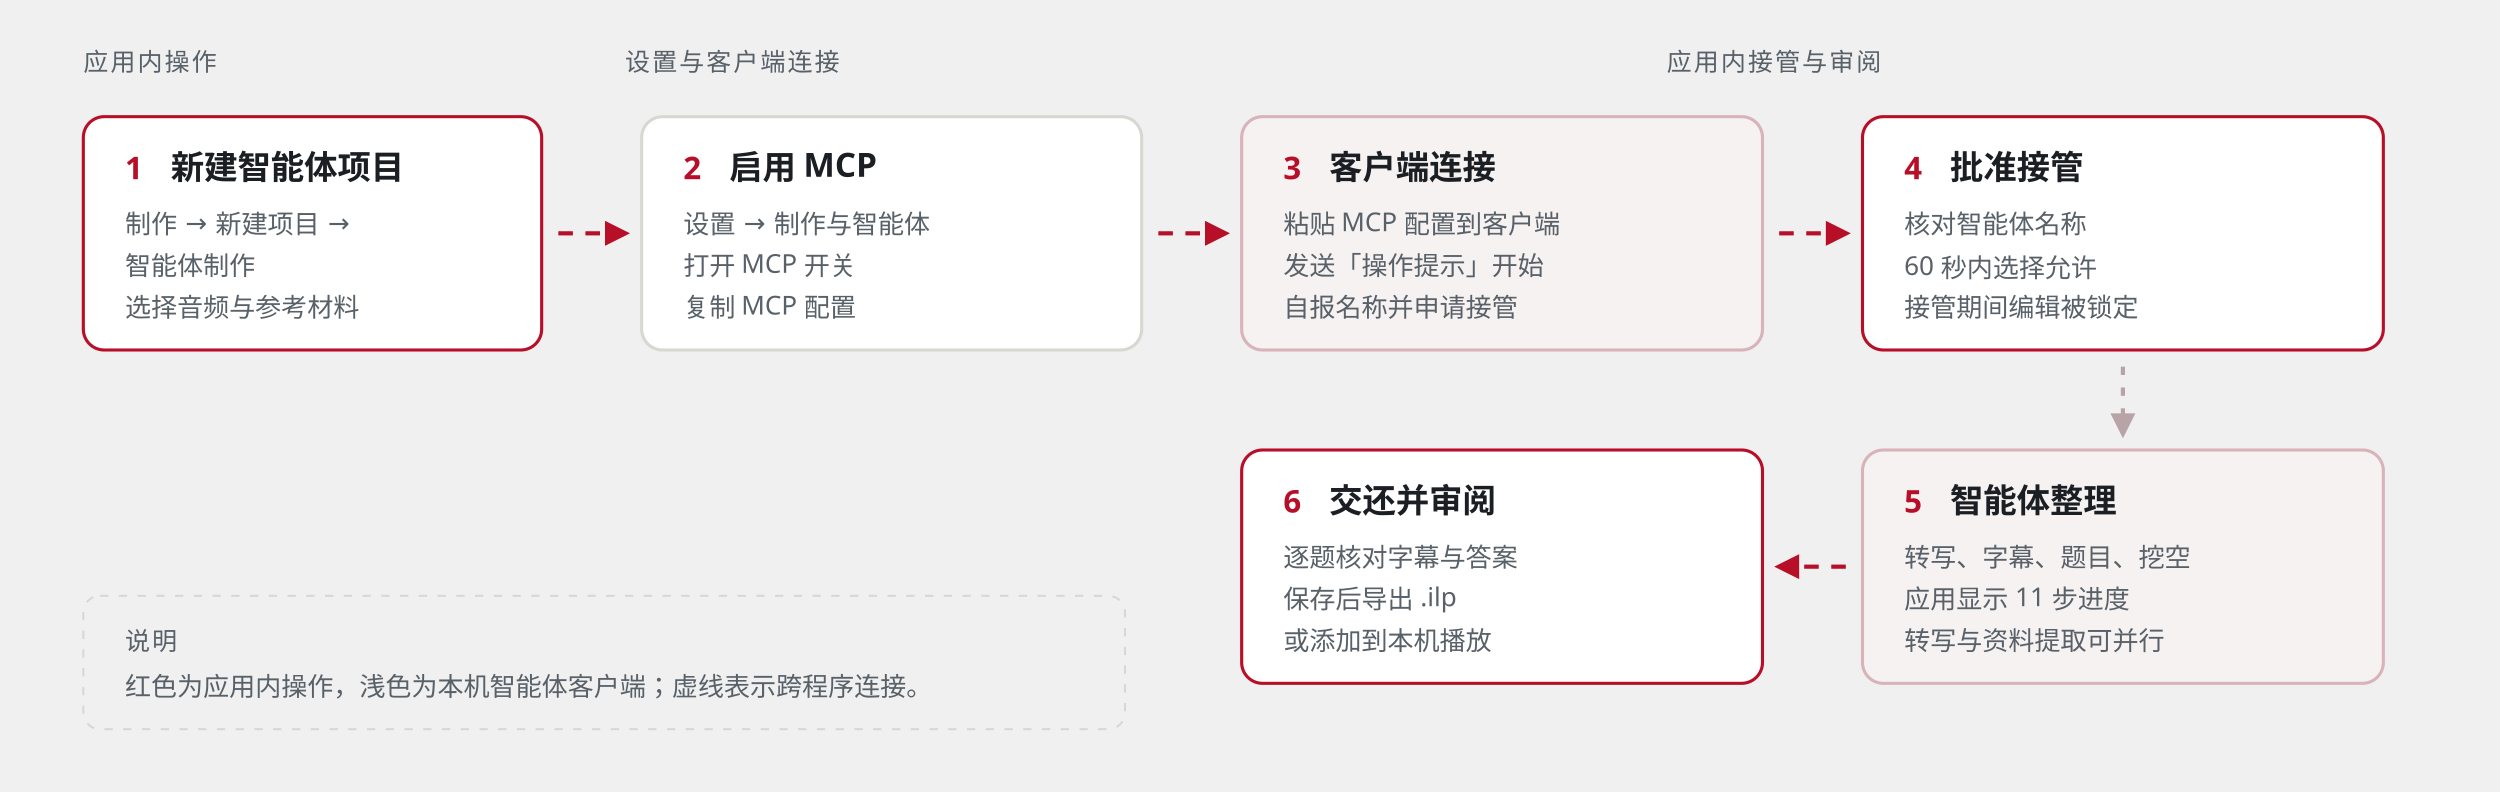
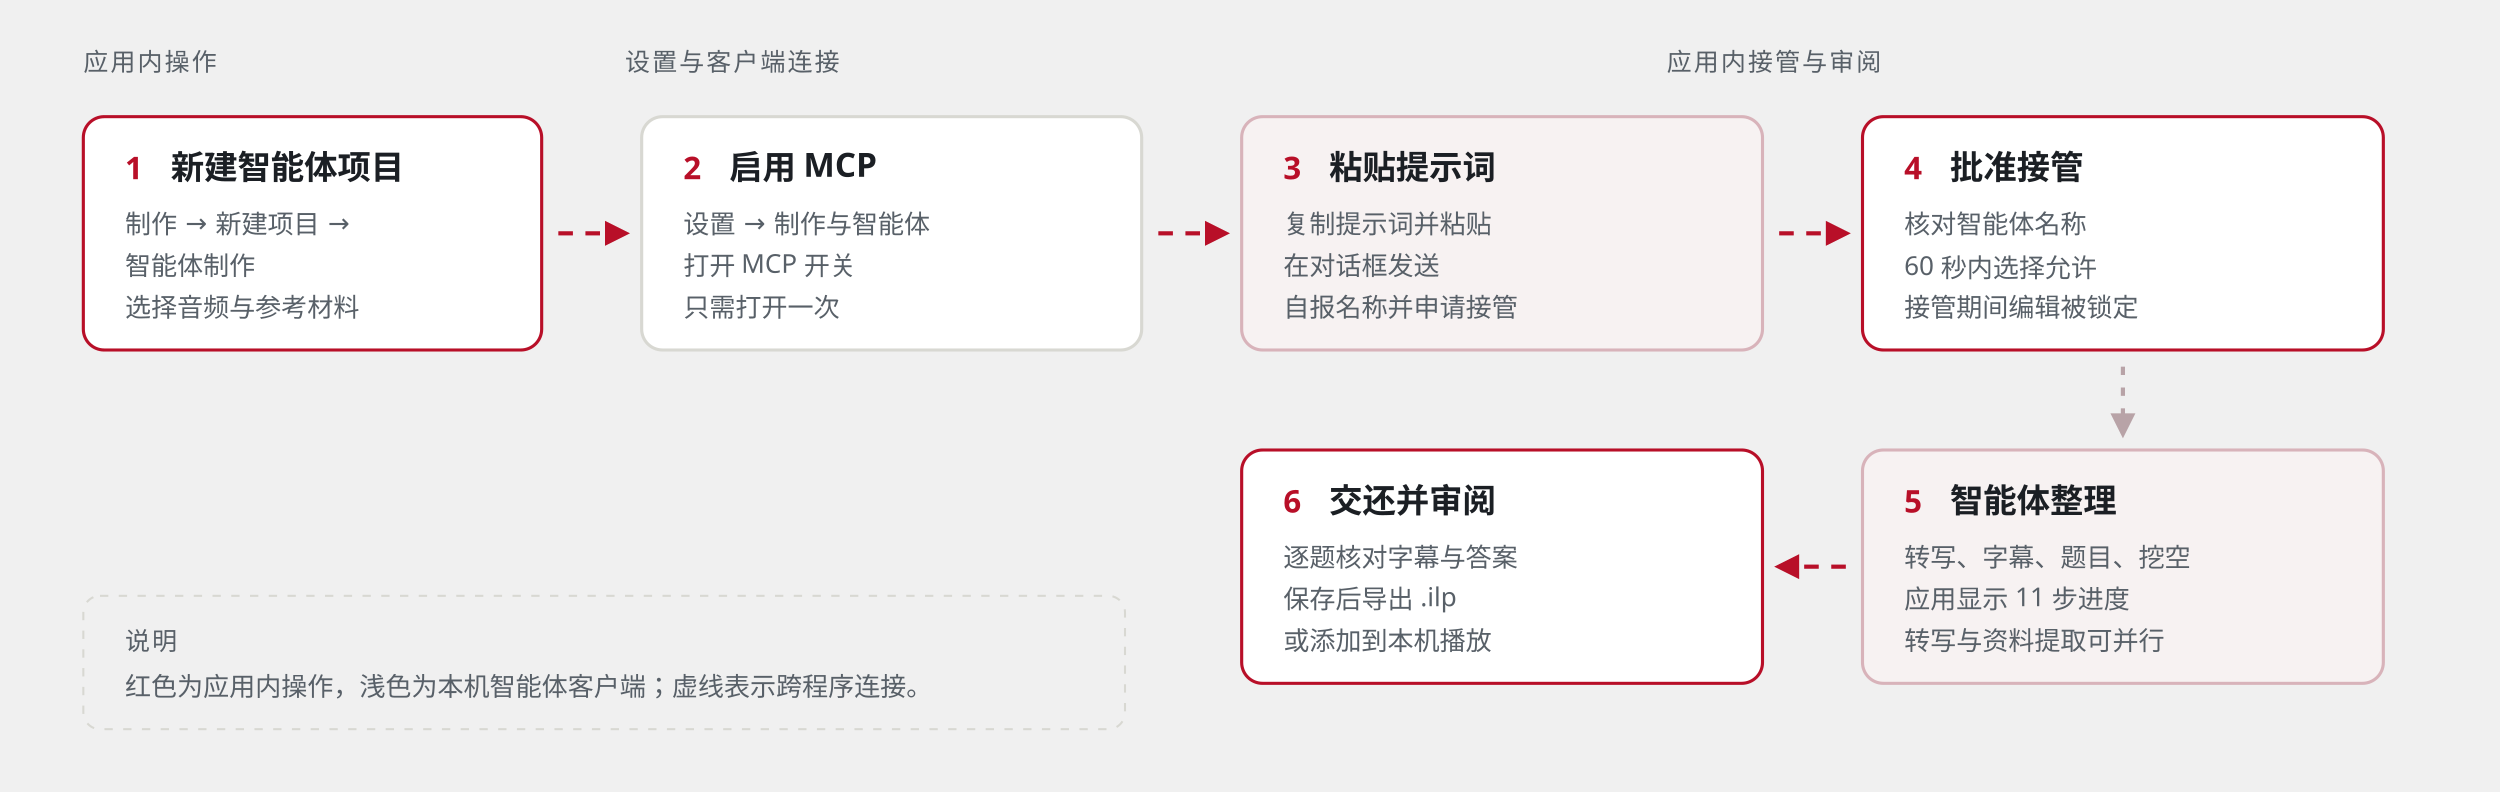
<svg xmlns="http://www.w3.org/2000/svg" viewBox="0 0 1200 380" role="img" aria-labelledby="agentFlowTitle agentFlowDesc" font-family="Segoe UI, PingFang SC, Microsoft YaHei, sans-serif">
  <style>
    .box { fill: #ffffff; stroke: #d8d8d2; stroke-width: 1.5; }
    .box-app { stroke: #b80f28; }
    .box-client { fill: #f7f2f2; stroke: #d8b3ba; }
    .num { fill: #b80f28; font-size: 15px; font-weight: 700; }
    .title { fill: #1b1f24; font-size: 16px; font-weight: 700; }
    .body { fill: #586068; font-size: 12.5px; }
    .lane { fill: #586068; font-size: 12px; letter-spacing: 1px; }
    .arrow { stroke: #b80f28; stroke-width: 2; fill: none; stroke-dasharray: 7 6; animation: dash 1.6s linear infinite; }
    .arrow-soft { stroke: #b8a3a7; stroke-width: 2; fill: none; stroke-dasharray: 4 6; }
    @keyframes dash { to { stroke-dashoffset: -26; } }
    @media (prefers-color-scheme: dark) {
      .box { fill: #1b1f24; stroke: #3a3f46; }
      .box-app { stroke: #e05a6c; }
      .box-client { fill: #241d21; stroke: #6a4a52; }
      .title { fill: #f2f0ec; }
      .body, .lane { fill: #a8adb6; }
      .arrow { stroke: #e05a6c; }
      .arrow-soft { stroke: #6a5a5f; }
      .num { fill: #f08391; }
    }
    @media (prefers-reduced-motion: reduce) { .arrow { animation: none; } }
  </style>
  <text x="40" y="34" class="lane">应用内操作</text>
  <text x="300" y="34" class="lane">设置与客户端连接</text>
  <text x="800" y="34" class="lane">应用内接管与审阅</text>
  <rect x="40" y="56" width="220" height="112" rx="10" class="box box-app" />
  <text x="60" y="86" class="num">1</text>
  <text x="82" y="86" class="title">新建智能体项目</text>
  <text x="60" y="112" class="body">制作 → 新建项目 →</text>
  <text x="60" y="132" class="body">智能体制作</text>
  <text x="60" y="152" class="body">选择音频与参考材料</text>
  <path d="M268 112 L300 112" class="arrow" marker-end="url(#arrowHead)" />
  <rect x="308" y="56" width="240" height="112" rx="10" class="box" />
  <text x="328" y="86" class="num">2</text>
  <text x="350" y="86" class="title">启用 MCP</text>
  <text x="328" y="112" class="body">设置 → 制作与智能体</text>
  <text x="328" y="132" class="body">打开 MCP 开关</text>
-   <text x="328" y="152" class="body">复制 MCP 配置</text>
+   <text x="328" y="152" class="body">只需打开一次</text>
  <path d="M556 112 L588 112" class="arrow" marker-end="url(#arrowHead)" />
  <rect x="596" y="56" width="250" height="112" rx="10" class="box box-client" />
  <text x="616" y="86" class="num">3</text>
-   <text x="638" y="86" class="title">客户端连接</text>
-   <text x="616" y="112" class="body">粘贴 MCP 配置到客户端</text>
-   <text x="616" y="132" class="body">发送「操作提示」开始</text>
+   <text x="638" y="86" class="title">粘贴提示词</text>
+   <text x="616" y="112" class="body">复制提示词并粘贴</text>
+   <text x="616" y="132" class="body">在对话框发送</text>
  <text x="616" y="152" class="body">自报名称并申请接管</text>
  <path d="M854 112 L886 112" class="arrow" marker-end="url(#arrowHead)" />
  <rect x="894" y="56" width="250" height="112" rx="10" class="box box-app" />
  <text x="914" y="86" class="num">4</text>
  <text x="936" y="86" class="title">批准接管</text>
  <text x="914" y="112" class="body">核对智能体名称</text>
  <text x="914" y="132" class="body">60 秒内选择允许</text>
  <text x="914" y="152" class="body">接管期间编辑被锁定</text>
  <path d="M1019 176 L1019 208" class="arrow-soft" marker-end="url(#arrowHeadSoft)" />
  <rect x="894" y="216" width="250" height="112" rx="10" class="box box-client" />
  <text x="914" y="246" class="num">5</text>
  <text x="936" y="246" class="title">智能体整理</text>
  <text x="914" y="272" class="body">转写、字幕、题目、挖空</text>
  <text x="914" y="292" class="body">应用显示 11 步进度</text>
  <text x="914" y="312" class="body">转写与资料提取可并行</text>
  <path d="M886 272 L854 272" class="arrow" marker-end="url(#arrowHead)" />
  <rect x="596" y="216" width="250" height="112" rx="10" class="box box-app" />
  <text x="616" y="246" class="num">6</text>
  <text x="638" y="246" class="title">交还并审阅</text>
  <text x="616" y="272" class="body">逐题核对字幕与答案</text>
  <text x="616" y="292" class="body">保存后导出 .ilp</text>
  <text x="616" y="312" class="body">或添加到本机播放</text>
  <rect x="40" y="286" width="500" height="64" rx="8" fill="none" stroke="#d8d8d2" stroke-dasharray="4 5" />
  <text x="60" y="312" class="lane">说明</text>
  <text x="60" y="334" class="body">红色为应用内操作，浅色为本机智能体客户端；虚线表示跨程序连接。</text>
  <defs>
    <marker id="arrowHead" viewBox="0 0 10 10" refX="8" refY="5" markerWidth="6" markerHeight="6" orient="auto-start-reverse">
      <path d="M0 0 L10 5 L0 10 z" fill="#b80f28" />
    </marker>
    <marker id="arrowHeadSoft" viewBox="0 0 10 10" refX="8" refY="5" markerWidth="6" markerHeight="6" orient="auto-start-reverse">
      <path d="M0 0 L10 5 L0 10 z" fill="#b8a3a7" />
    </marker>
  </defs>
</svg>
